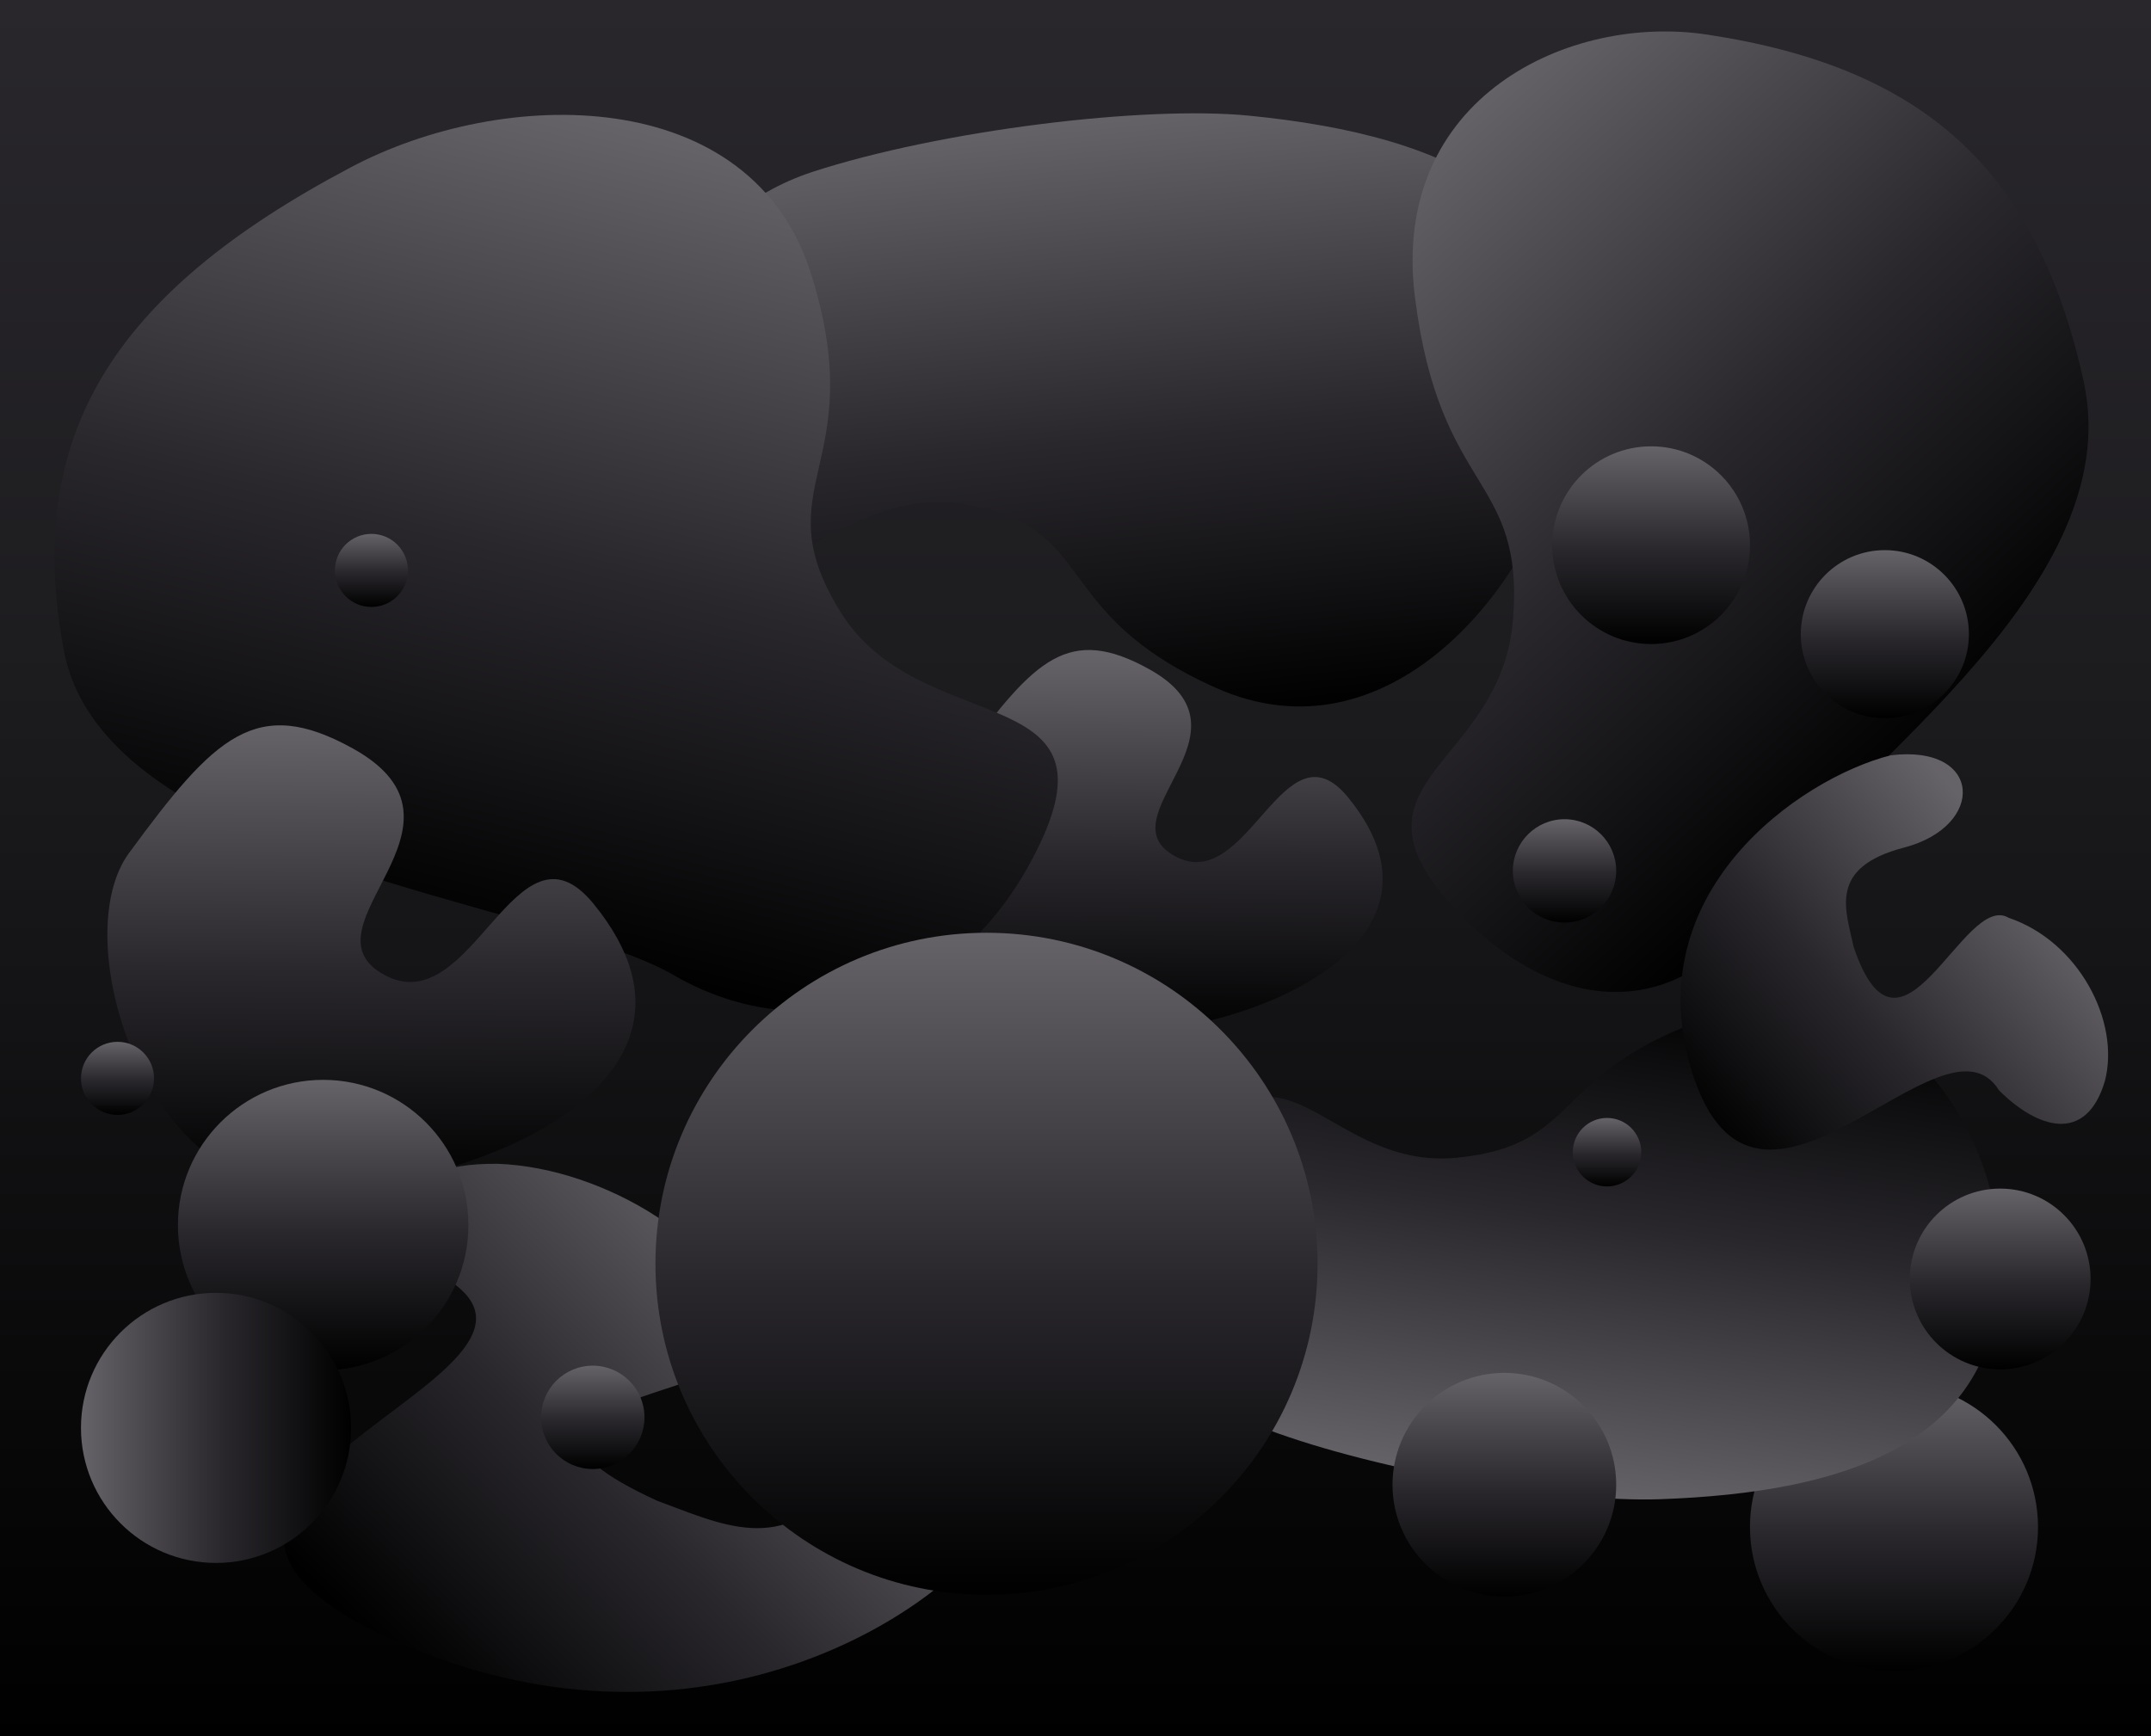
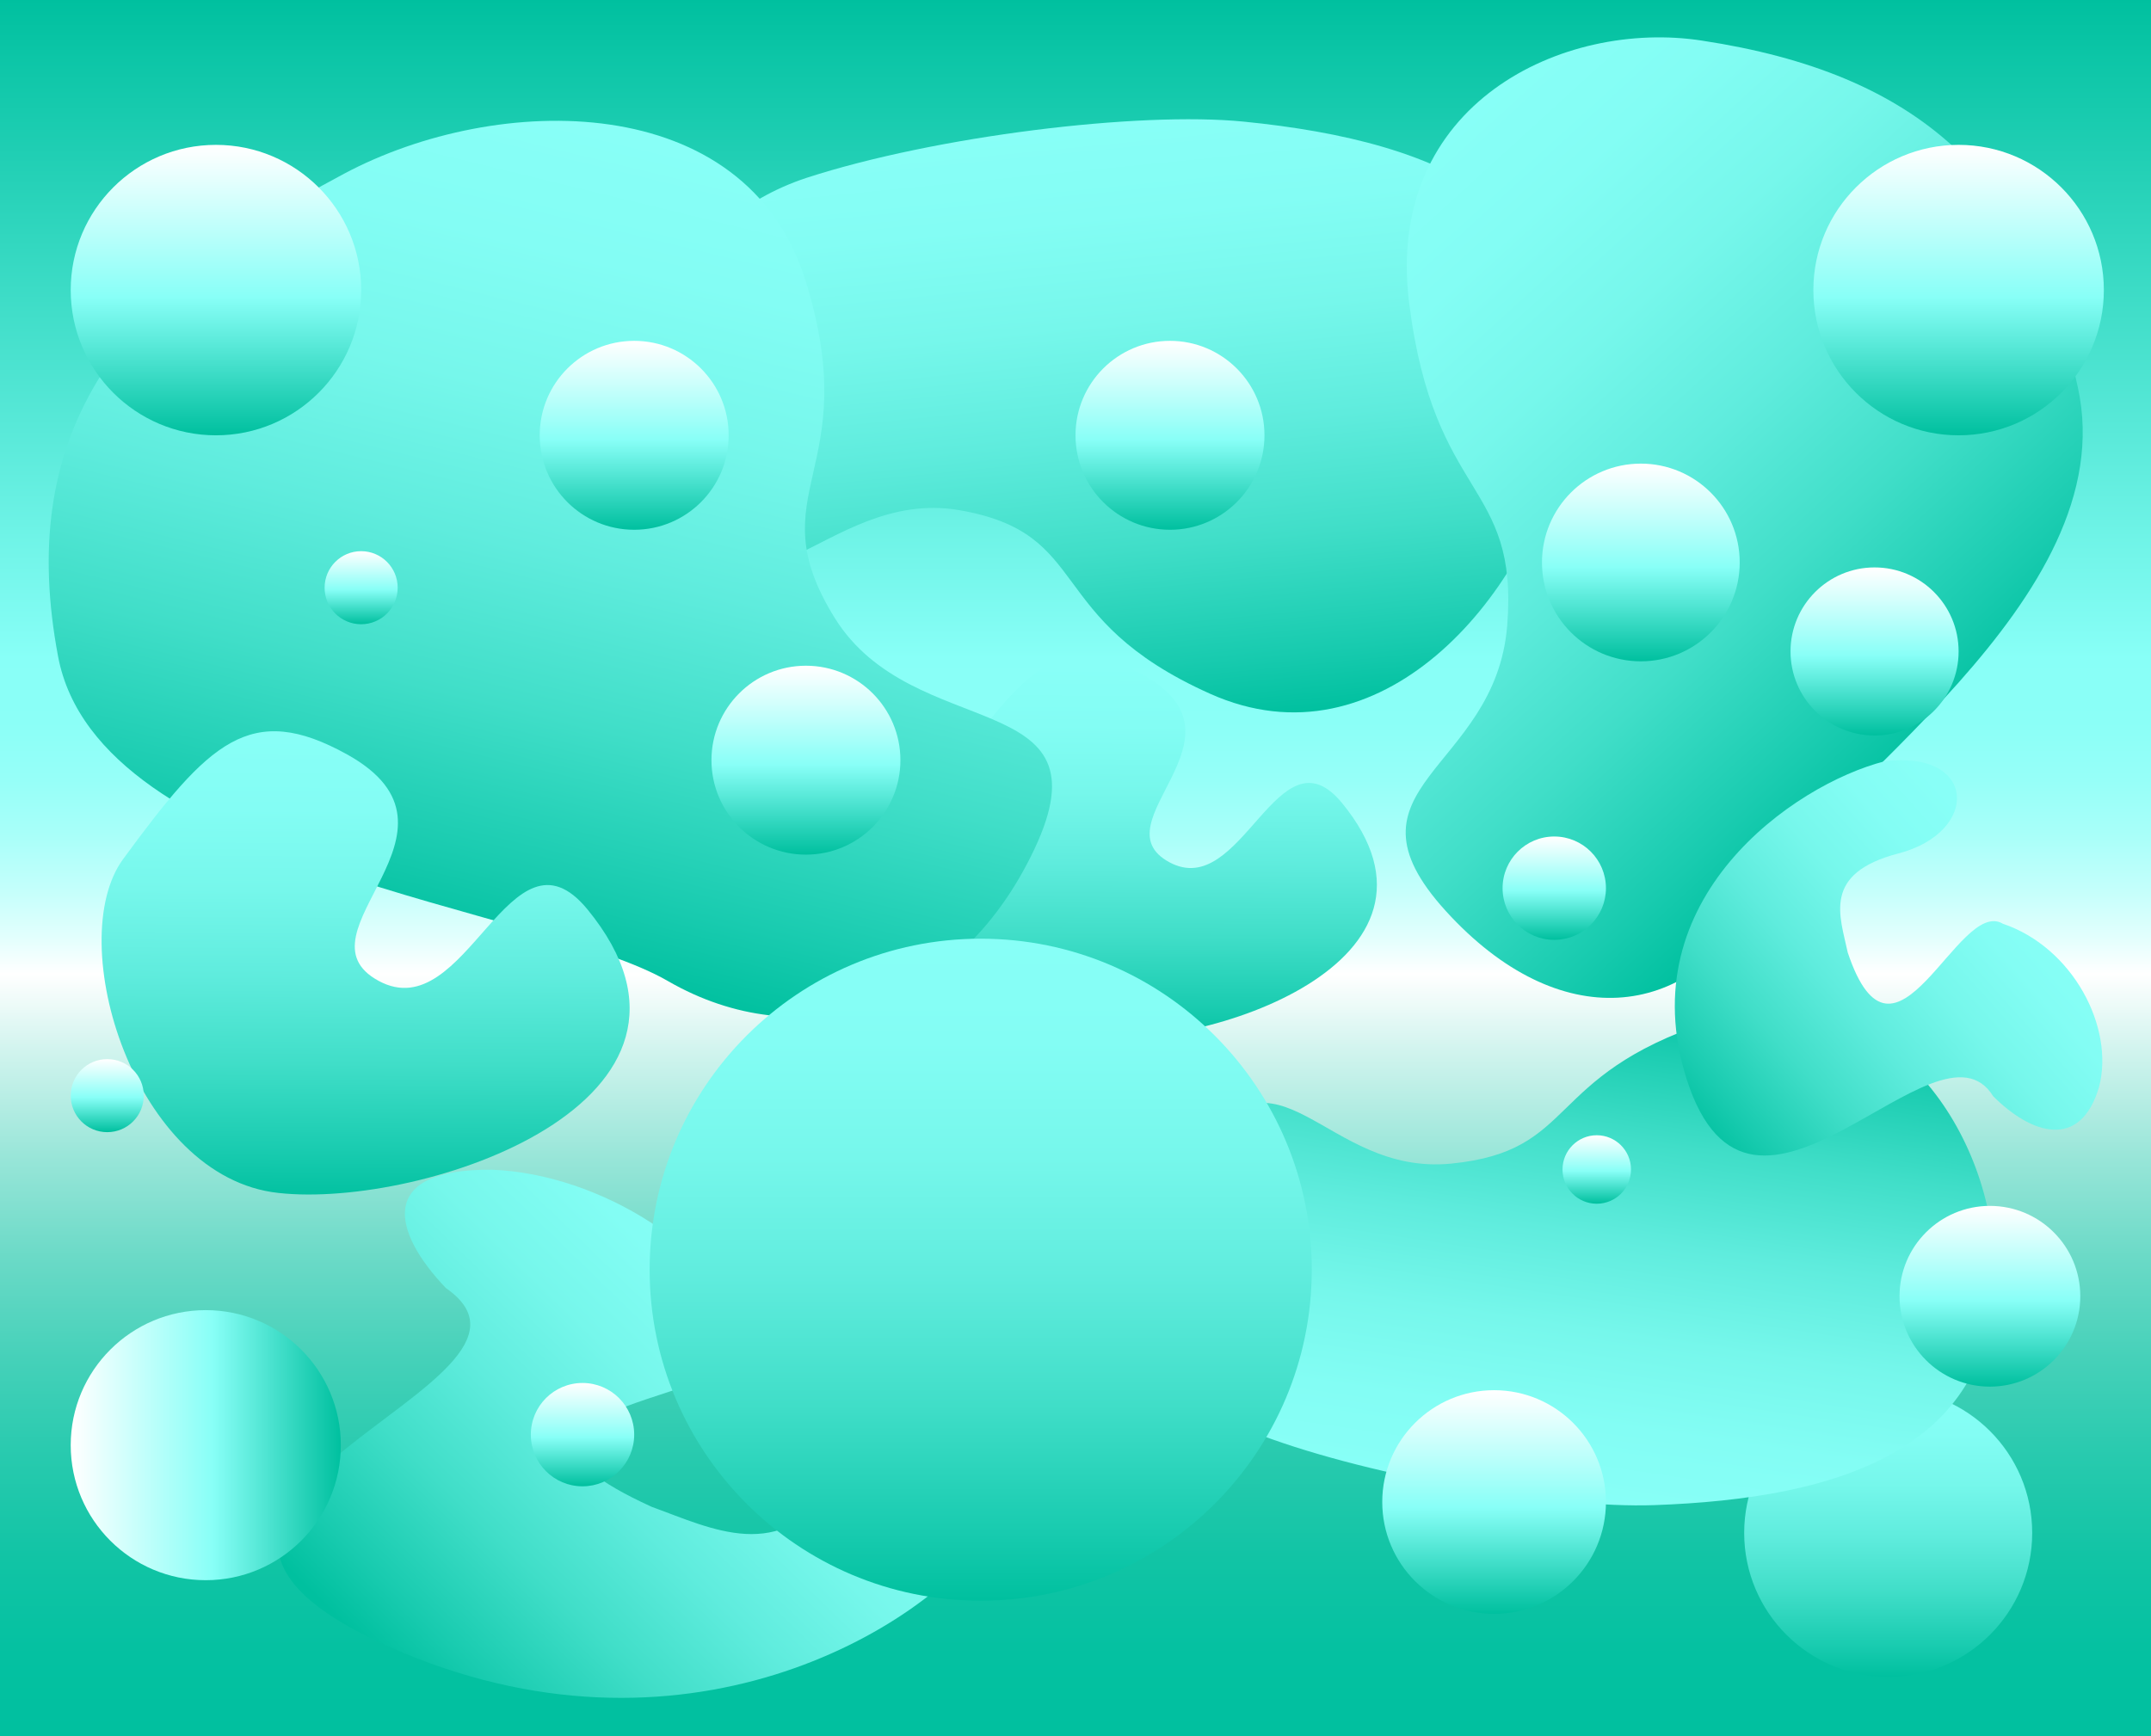
- <svg xmlns="http://www.w3.org/2000/svg" xmlns:xlink="http://www.w3.org/1999/xlink" viewBox="0 0 872 703.57">
+ <svg xmlns="http://www.w3.org/2000/svg" xmlns:xlink="http://www.w3.org/1999/xlink" id="Warstwa_1" data-name="Warstwa 1" viewBox="0 0 872 703.57">
  <defs>
    <style>
      .cls-1 {
-         fill: url(#Gradient_bez_nazwy_10);
+         fill: url(#Gradient_bez_nazwy_34);
      }

      .cls-2 {
-         fill: url(#Gradient_bez_nazwy_61);
+         fill: url(#Gradient_bez_nazwy_38);
      }

      .cls-3 {
-         fill: url(#Gradient_bez_nazwy_61-2);
+         fill: url(#Gradient_bez_nazwy_38-2);
      }

      .cls-4 {
-         fill: url(#Gradient_bez_nazwy_61-3);
+         fill: url(#Gradient_bez_nazwy_38-3);
      }

      .cls-5 {
-         fill: url(#Gradient_bez_nazwy_61-4);
+         fill: url(#Gradient_bez_nazwy_38-4);
      }

      .cls-6 {
-         fill: url(#Gradient_bez_nazwy_61-5);
+         fill: url(#Gradient_bez_nazwy_38-5);
      }

      .cls-7 {
-         fill: url(#Gradient_bez_nazwy_61-6);
+         fill: url(#Gradient_bez_nazwy_38-6);
      }

      .cls-8 {
-         fill: url(#Gradient_bez_nazwy_61-7);
+         fill: url(#Gradient_bez_nazwy_38-7);
      }

      .cls-9 {
-         fill: url(#Gradient_bez_nazwy_61-8);
+         fill: url(#Gradient_bez_nazwy_38-8);
      }

      .cls-10 {
-         fill: url(#Gradient_bez_nazwy_61-9);
+         fill: url(#Gradient_bez_nazwy_38-9);
      }

      .cls-11 {
-         fill: url(#Gradient_bez_nazwy_61-10);
+         fill: url(#Gradient_bez_nazwy_38-10);
      }

      .cls-12 {
-         fill: url(#Gradient_bez_nazwy_61-11);
+         fill: url(#Gradient_bez_nazwy_25);
      }

      .cls-13 {
-         fill: url(#Gradient_bez_nazwy_61-12);
+         fill: url(#Gradient_bez_nazwy_25-2);
      }

      .cls-14 {
-         fill: url(#Gradient_bez_nazwy_61-13);
+         fill: url(#Gradient_bez_nazwy_25-3);
      }

      .cls-15 {
-         fill: url(#Gradient_bez_nazwy_61-14);
+         fill: url(#Gradient_bez_nazwy_25-4);
      }

      .cls-16 {
-         fill: url(#Gradient_bez_nazwy_61-15);
+         fill: url(#Gradient_bez_nazwy_25-5);
      }

      .cls-17 {
-         fill: url(#Gradient_bez_nazwy_61-16);
+         fill: url(#Gradient_bez_nazwy_25-6);
      }

      .cls-18 {
-         fill: url(#Gradient_bez_nazwy_61-17);
+         fill: url(#Gradient_bez_nazwy_25-7);
      }

      .cls-19 {
-         fill: url(#Gradient_bez_nazwy_61-18);
+         fill: url(#Gradient_bez_nazwy_25-8);
      }

      .cls-20 {
-         fill: url(#Gradient_bez_nazwy_61-19);
+         fill: url(#Gradient_bez_nazwy_25-9);
      }

      .cls-21 {
-         fill: url(#Gradient_bez_nazwy_61-20);
+         fill: url(#Gradient_bez_nazwy_25-10);
      }

      .cls-22 {
-         fill: url(#Gradient_bez_nazwy_61-21);
+         fill: url(#Gradient_bez_nazwy_25-11);
+       }
+ 
+       .cls-23 {
+         fill: url(#Gradient_bez_nazwy_25-12);
+       }
+ 
+       .cls-24 {
+         fill: url(#Gradient_bez_nazwy_25-13);
+       }
+ 
+       .cls-25 {
+         fill: url(#Gradient_bez_nazwy_25-14);
+       }
+ 
+       .cls-26 {
+         fill: url(#Gradient_bez_nazwy_25-15);
      }
    </style>
-     <linearGradient id="Gradient_bez_nazwy_10" data-name="Gradient bez nazwy 10" x1="436" y1="251.23" x2="436" y2="958.57" gradientTransform="translate(0 -251.79)" gradientUnits="userSpaceOnUse">
-       <stop offset="0" stop-color="#29272c" />
-       <stop offset="0.37" stop-color="#1d1c1f" />
-       <stop offset="1" />
+     <linearGradient id="Gradient_bez_nazwy_34" data-name="Gradient bez nazwy 34" x1="436.005" y1="452.77" x2="436.005" y2="-254.57" gradientTransform="matrix(1, 0, 0, -1, 0, 452.21)" gradientUnits="userSpaceOnUse">
+       <stop offset="0" stop-color="#00c09f" />
+       <stop offset="0.378" stop-color="#88fff7" />
+       <stop offset="0.415" stop-color="#8bfff7" />
+       <stop offset="0.448" stop-color="#96fff8" />
+       <stop offset="0.479" stop-color="#a8fff9" />
+       <stop offset="0.509" stop-color="#c2fffb" />
+       <stop offset="0.538" stop-color="#e2fffd" />
+       <stop offset="0.559" stop-color="#fff" />
+       <stop offset="0.603" stop-color="#d1f4ee" />
+       <stop offset="0.662" stop-color="#9ae6d9" />
+       <stop offset="0.721" stop-color="#6bdac7" />
+       <stop offset="0.78" stop-color="#45d1b9" />
+       <stop offset="0.837" stop-color="#27caae" />
+       <stop offset="0.894" stop-color="#11c4a5" />
+       <stop offset="0.949" stop-color="#04c1a1" />
+       <stop offset="1" stop-color="#00c09f" />
    </linearGradient>
-     <linearGradient id="Gradient_bez_nazwy_61" data-name="Gradient bez nazwy 61" x1="89.82" y1="686.7" x2="-201.25" y2="543.47" gradientTransform="matrix(-0.47, -0.64, 0.63, -0.4, 41.73, 380.49)" gradientUnits="userSpaceOnUse">
-       <stop offset="0" stop-color="#666368" />
-       <stop offset="0.53" stop-color="#29272c" />
-       <stop offset="1" />
+     <linearGradient id="Gradient_bez_nazwy_38" data-name="Gradient bez nazwy 38" x1="1144.762" y1="-126.954" x2="853.692" y2="16.276" gradientTransform="matrix(-0.47, -0.64, -0.63, 0.4, 889.29, 834.01)" gradientUnits="userSpaceOnUse">
+       <stop offset="0" stop-color="#88fff7" />
+       <stop offset="0.156" stop-color="#83fdf4" />
+       <stop offset="0.331" stop-color="#76f7eb" />
+       <stop offset="0.515" stop-color="#5fecdd" />
+       <stop offset="0.705" stop-color="#40dec8" />
+       <stop offset="0.898" stop-color="#18cbaf" />
+       <stop offset="1" stop-color="#00c09f" />
    </linearGradient>
-     <linearGradient id="Gradient_bez_nazwy_61-2" x1="619.69" y1="226.45" x2="883.85" y2="226.45" gradientTransform="matrix(-0.94, 0.31, -0.68, -0.66, 1088.58, 494.55)" xlink:href="#Gradient_bez_nazwy_61" />
-     <linearGradient id="Gradient_bez_nazwy_61-3" x1="767.81" y1="205.63" x2="767.81" y2="89.03" gradientTransform="matrix(1, 0, 0, -1, 0, 766.38)" xlink:href="#Gradient_bez_nazwy_61" />
-     <linearGradient id="Gradient_bez_nazwy_61-4" x1="181.69" y1="472.83" x2="-28.09" y2="369.6" gradientTransform="matrix(-0.73, 0.71, 0.72, 0.51, 397.86, 231.58)" xlink:href="#Gradient_bez_nazwy_61" />
-     <linearGradient id="Gradient_bez_nazwy_61-5" x1="-576.3" y1="-61" x2="-525.94" y2="85.85" gradientTransform="matrix(-0.95, 0.32, 0.32, 0.95, -53.29, 508.16)" xlink:href="#Gradient_bez_nazwy_61" />
-     <linearGradient id="Gradient_bez_nazwy_61-6" x1="-259.73" y1="1085.83" x2="81.06" y2="1072.74" gradientTransform="matrix(-0.22, 0.96, -0.91, -0.26, 1194.12, 584.93)" xlink:href="#Gradient_bez_nazwy_61" />
-     <linearGradient id="Gradient_bez_nazwy_61-7" x1="-594" y1="268.11" x2="-253.21" y2="255.03" gradientTransform="matrix(0.5, 0.82, 0.56, -0.56, 742.76, 677.68)" xlink:href="#Gradient_bez_nazwy_61" />
-     <linearGradient id="Gradient_bez_nazwy_61-8" x1="-299.85" y1="1117.81" x2="-46.42" y2="1117.81" gradientTransform="matrix(-0.44, 0.5, 0.44, 0.49, 195.42, -47.53)" xlink:href="#Gradient_bez_nazwy_61" />
-     <linearGradient id="Gradient_bez_nazwy_61-9" x1="-262.26" y1="-136.36" x2="-201.33" y2="41.31" gradientTransform="matrix(-0.95, 0.32, 0.32, 0.95, -53.29, 508.16)" xlink:href="#Gradient_bez_nazwy_61" />
-     <linearGradient id="Gradient_bez_nazwy_61-10" x1="399.92" y1="388.18" x2="399.92" y2="120.14" gradientTransform="matrix(1, 0, 0, -1, 0, 766.38)" xlink:href="#Gradient_bez_nazwy_61" />
-     <linearGradient id="Gradient_bez_nazwy_61-11" x1="609.86" y1="209.71" x2="609.86" y2="119.17" gradientTransform="matrix(1, 0, 0, -1, 0, 766.38)" xlink:href="#Gradient_bez_nazwy_61" />
-     <linearGradient id="Gradient_bez_nazwy_61-12" x1="634.25" y1="434.22" x2="634.25" y2="392.37" gradientTransform="matrix(1, 0, 0, -1, 0, 766.38)" xlink:href="#Gradient_bez_nazwy_61" />
-     <linearGradient id="Gradient_bez_nazwy_61-13" x1="240.31" y1="212.65" x2="240.31" y2="170.81" gradientTransform="matrix(1, 0, 0, -1, 0, 766.38)" xlink:href="#Gradient_bez_nazwy_61" />
-     <linearGradient id="Gradient_bez_nazwy_61-14" x1="810.86" y1="284.45" x2="810.86" y2="211.28" gradientTransform="matrix(1, 0, 0, -1, 0, 766.38)" xlink:href="#Gradient_bez_nazwy_61" />
-     <linearGradient id="Gradient_bez_nazwy_61-15" x1="651.48" y1="313.09" x2="651.48" y2="285.37" gradientTransform="matrix(1, 0, 0, -1, 0, 766.38)" xlink:href="#Gradient_bez_nazwy_61" />
-     <linearGradient id="Gradient_bez_nazwy_61-16" x1="150.57" y1="549.91" x2="150.57" y2="520.32" gradientTransform="matrix(1, 0, 0, -1, 0, 766.38)" xlink:href="#Gradient_bez_nazwy_61" />
-     <linearGradient id="Gradient_bez_nazwy_61-17" x1="47.64" y1="343.97" x2="47.64" y2="314.38" gradientTransform="matrix(1, 0, 0, -1, 0, 766.38)" xlink:href="#Gradient_bez_nazwy_61" />
-     <linearGradient id="Gradient_bez_nazwy_61-18" x1="764.1" y1="543.31" x2="764.1" y2="475.28" gradientTransform="matrix(1, 0, 0, -1, 0, 766.38)" xlink:href="#Gradient_bez_nazwy_61" />
-     <linearGradient id="Gradient_bez_nazwy_61-19" x1="131.01" y1="328.54" x2="131.01" y2="210.95" gradientTransform="matrix(1, 0, 0, -1, 0, 766.38)" xlink:href="#Gradient_bez_nazwy_61" />
-     <linearGradient id="Gradient_bez_nazwy_61-20" x1="32.83" y1="578.95" x2="142.33" y2="578.95" gradientTransform="matrix(1, 0, 0, 1, 0, 0)" xlink:href="#Gradient_bez_nazwy_61" />
-     <linearGradient id="Gradient_bez_nazwy_61-21" x1="669.35" y1="585.41" x2="669.35" y2="505.36" gradientTransform="matrix(1, 0, 0, -1, 0, 766.38)" xlink:href="#Gradient_bez_nazwy_61" />
+     <linearGradient id="Gradient_bez_nazwy_38-2" x1="1100.182" y1="-383.607" x2="1364.342" y2="-383.607" gradientTransform="matrix(-0.94, 0.31, 0.68, 0.66, 1647.9, 454.77)" xlink:href="#Gradient_bez_nazwy_38" />
+     <linearGradient id="Gradient_bez_nazwy_38-3" x1="765.459" y1="-167.231" x2="765.459" y2="-50.631" gradientTransform="translate(0 730.38)" xlink:href="#Gradient_bez_nazwy_38" />
+     <linearGradient id="Gradient_bez_nazwy_38-4" x1="571.662" y1="508.067" x2="361.733" y2="611.371" gradientTransform="matrix(-0.73, 0.71, -0.72, -0.51, 1387.4, 457.5)" xlink:href="#Gradient_bez_nazwy_38" />
+     <linearGradient id="Gradient_bez_nazwy_38-5" x1="135.535" y1="879.042" x2="185.895" y2="732.192" gradientTransform="translate(880.21 1059.9) rotate(161.384)" xlink:href="#Gradient_bez_nazwy_38" />
+     <linearGradient id="Gradient_bez_nazwy_38-6" x1="-48.613" y1="-1224.913" x2="292.177" y2="-1211.823" gradientTransform="matrix(-0.22, 0.96, 0.91, 0.26, 1367.38, 421.45)" xlink:href="#Gradient_bez_nazwy_38" />
+     <linearGradient id="Gradient_bez_nazwy_38-7" x1="-745.644" y1="343.436" x2="-404.854" y2="356.516" gradientTransform="matrix(0.5, 0.82, -0.56, 0.56, 1158.96, 461.72)" xlink:href="#Gradient_bez_nazwy_38" />
+     <linearGradient id="Gradient_bez_nazwy_38-8" x1="256.046" y1="71.074" x2="509.476" y2="71.074" gradientTransform="matrix(-0.44, 0.5, -0.44, -0.49, 960.14, 258.77)" xlink:href="#Gradient_bez_nazwy_38" />
+     <linearGradient id="Gradient_bez_nazwy_38-9" x1="448.588" y1="954.064" x2="509.518" y2="776.394" gradientTransform="translate(880.21 1059.9) rotate(161.384)" xlink:href="#Gradient_bez_nazwy_38" />
+     <linearGradient id="Gradient_bez_nazwy_38-10" x1="397.569" y1="-349.781" x2="397.569" y2="-81.741" gradientTransform="translate(0 730.38)" xlink:href="#Gradient_bez_nazwy_38" />
+     <linearGradient id="Gradient_bez_nazwy_25" data-name="Gradient bez nazwy 25" x1="605.695" y1="-166.712" x2="605.695" y2="-76.172" gradientTransform="translate(0 730.38)" gradientUnits="userSpaceOnUse">
+       <stop offset="0.005" stop-color="#fff" />
+       <stop offset="0.525" stop-color="#88fff7" />
+       <stop offset="1" stop-color="#00c09f" />
+     </linearGradient>
+     <linearGradient id="Gradient_bez_nazwy_25-2" x1="630.085" y1="-391.212" x2="630.085" y2="-349.362" xlink:href="#Gradient_bez_nazwy_25" />
+     <linearGradient id="Gradient_bez_nazwy_25-3" x1="236.145" y1="-169.642" x2="236.145" y2="-127.802" xlink:href="#Gradient_bez_nazwy_25" />
+     <linearGradient id="Gradient_bez_nazwy_25-4" x1="806.695" y1="-241.442" x2="806.695" y2="-168.272" xlink:href="#Gradient_bez_nazwy_25" />
+     <linearGradient id="Gradient_bez_nazwy_25-5" x1="647.315" y1="-270.082" x2="647.315" y2="-242.362" xlink:href="#Gradient_bez_nazwy_25" />
+     <linearGradient id="Gradient_bez_nazwy_25-6" x1="146.405" y1="-506.902" x2="146.405" y2="-477.312" xlink:href="#Gradient_bez_nazwy_25" />
+     <linearGradient id="Gradient_bez_nazwy_25-7" x1="43.475" y1="-300.952" x2="43.475" y2="-271.362" xlink:href="#Gradient_bez_nazwy_25" />
+     <linearGradient id="Gradient_bez_nazwy_25-8" x1="759.935" y1="-500.312" x2="759.935" y2="-432.282" xlink:href="#Gradient_bez_nazwy_25" />
+     <linearGradient id="Gradient_bez_nazwy_25-9" x1="87.545" y1="-671.642" x2="87.545" y2="-554.052" xlink:href="#Gradient_bez_nazwy_25" />
+     <linearGradient id="Gradient_bez_nazwy_25-10" x1="794.005" y1="-671.642" x2="794.005" y2="-554.052" xlink:href="#Gradient_bez_nazwy_25" />
+     <linearGradient id="Gradient_bez_nazwy_25-11" x1="257.095" y1="-592.182" x2="257.095" y2="-515.693" xlink:href="#Gradient_bez_nazwy_25" />
+     <linearGradient id="Gradient_bez_nazwy_25-12" x1="326.721" y1="-460.458" x2="326.721" y2="-383.969" xlink:href="#Gradient_bez_nazwy_25" />
+     <linearGradient id="Gradient_bez_nazwy_25-13" x1="474.305" y1="-592.182" x2="474.305" y2="-515.693" xlink:href="#Gradient_bez_nazwy_25" />
+     <linearGradient id="Gradient_bez_nazwy_25-14" x1="28.665" y1="118.042" x2="138.165" y2="118.042" gradientTransform="matrix(1, 0, 0, -1, 0, 704)" xlink:href="#Gradient_bez_nazwy_25" />
+     <linearGradient id="Gradient_bez_nazwy_25-15" x1="665.185" y1="-542.402" x2="665.185" y2="-462.352" xlink:href="#Gradient_bez_nazwy_25" />
  </defs>
-   <g id="Warstwa_2" data-name="Warstwa 2">
+   <g id="bggradient">
    <rect class="cls-1" x="-0.32" y="-0.56" width="872.65" height="707.34" />
  </g>
-   <g id="Warstwa_1" data-name="Warstwa 1">
-     <path class="cls-2" d="M506.58,46.92C464,42.68,381.46,52.76,329.25,69.73c-52.43,17.36-79.05,71.16-51.69,132.85s58.76-7.54,113.57,1.85,33.49,43.92,101.81,74.47C561.69,309.69,621,240.28,635.21,178.37,657.53,82.22,586.19,54.86,506.58,46.92Z" />
-     <path class="cls-3" d="M403.89,619c18.37-41.34-38.42-54.75-62.66-19.66-22.6,32.71-50.17,18.09-74.69,9.22-92.54-42.31,51.39-43.21,37.75-68.16-8.43-35.91-59.14-67-102.55-68.52-46.61-.47-40.6,25-18.6,48,56.92,39.45-157.68,85.74-22.72,145.54C278.63,717.8,377.05,658.4,403.89,619Z" />
-     <circle class="cls-4" cx="767.81" cy="619.13" r="58.38" />
-     <path class="cls-5" d="M810.49,503.79C806.73,451,762.72,389.5,695.1,411.91c-67.19,22.23-52.8,52.38-104.45,57.49s-70.09-54.76-104.38-4.24-17.94,97.17,27.52,114.46c45.32,16.94,119.51,29.65,159.14,28.25C747.08,605.24,816.57,585.86,810.49,503.79Z" />
-     <path class="cls-6" d="M546.41,323.2c-26-31.58-40.54,39.94-70,24s35.33-50.35-10.55-75.88c-32.46-18-46.36-4.09-75,35-20.33,27.68,3.79,106.68,52,111.92C491.28,423.61,599,387.4,546.41,323.2Z" />
-     <path class="cls-7" d="M141.91,68c61.92-33,162.86-34.56,187.07,43.62,24.1,77.65-20.17,85.11,11.77,136.53s112.46,27.22,80.87,93.89-95.78,83.68-148.3,53.45c-52-30.34-231.1-44.85-247.43-131.76S45.52,119,141.91,68Z" />
-     <path class="cls-8" d="M692.4,14.08c-56-8.73-129,25.41-118.78,106.46,10.12,80.53,44.5,71.82,39.73,130.79S542.3,316.26,588.49,367s98.22,43.82,125.22-2.76c26.61-46.5,149.92-123.15,131-209.52S779.52,27.36,692.4,14.08Z" />
-     <path class="cls-9" d="M766.44,306.25c37.37-4.56,38.68,28.74,5.47,37.4-31,8.08-23.62,25.35-20.5,40.14,19.06,57,44.61-22.61,62.9-11.65,28.27,9.55,45.3,41.89,39,66.15-7.64,25.9-27.65,19.11-42.93,3.79-22.84-36.92-98.13,75.73-124.35-7.2C663.09,362.24,729.2,315.77,766.44,306.25Z" />
-     <path class="cls-10" d="M240.5,366.31c-31.44-38.21-49,48.32-84.64,29s42.74-60.92-12.76-91.8c-39.28-21.8-56.09-4.95-90.81,42.38C27.7,379.37,56.87,475,115.2,481.29,173.81,487.8,304.16,444,240.5,366.31Z" />
-     <circle class="cls-11" cx="399.92" cy="512.41" r="134.21" />
+   <g id="big-blobs">
+     <path class="cls-2" d="M504.229,49.319c-42.58-4.24-125.12,5.84-177.33,22.81-52.43,17.36-79.05,71.16-51.69,132.85s58.76-7.54,113.57,1.85,33.49,43.92,101.81,74.47c68.75,30.79,128.06-38.62,142.27-100.53C655.179,84.619,583.839,57.259,504.229,49.319Z" />
+     <path class="cls-3" d="M401.539,621.4c18.37-41.34-38.42-54.75-62.66-19.66-22.6,32.71-50.17,18.09-74.69,9.22-92.54-42.31,51.39-43.21,37.75-68.16-8.43-35.91-59.14-67-102.55-68.52-46.61-.47-40.6,25-18.6,48,56.92,39.45-157.68,85.74-22.72,145.54C276.279,720.2,374.7,660.8,401.539,621.4Z" />
+     <circle class="cls-4" cx="765.459" cy="621.529" r="58.38" />
+     <path class="cls-5" d="M808.139,506.189c-3.76-52.79-47.771-114.29-115.391-91.88-67.19,22.23-52.8,52.38-104.45,57.49s-70.09-54.76-104.38-4.24-17.94,97.17,27.521,114.46c45.32,16.94,119.51,29.65,159.14,28.25C744.729,607.639,814.219,588.259,808.139,506.189Z" />
+     <path class="cls-6" d="M544.058,325.6c-26-31.58-40.54,39.94-70,24s35.331-50.35-10.549-75.88c-32.46-18-46.36-4.09-75,35-20.33,27.68,3.79,106.68,52,111.92C488.929,426.009,596.649,389.8,544.058,325.6Z" />
+     <path class="cls-7" d="M139.559,70.4c61.92-33,162.86-34.56,187.07,43.62,24.1,77.65-20.17,85.11,11.77,136.53s112.46,27.22,80.87,93.89-95.78,83.68-148.3,53.45c-52-30.34-231.1-44.85-247.43-131.76S43.169,121.4,139.559,70.4Z" />
+     <path class="cls-8" d="M690.049,16.479c-56-8.73-129,25.41-118.78,106.46,10.12,80.53,44.5,71.82,39.729,130.79s-71.049,64.93-24.859,115.67,98.219,43.82,125.219-2.76c26.61-46.5,149.92-123.15,131-209.52S777.169,29.759,690.049,16.479Z" />
+     <path class="cls-9" d="M764.089,308.649c37.37-4.56,38.68,28.74,5.469,37.4-31,8.08-23.619,25.35-20.5,40.14,19.06,57,44.61-22.61,62.9-11.65,28.27,9.55,45.3,41.89,39,66.15-7.64,25.9-27.651,19.11-42.93,3.79-22.84-36.92-98.13,75.73-124.35-7.2C660.739,364.639,726.849,318.169,764.089,308.649Z" />
+     <path class="cls-10" d="M238.149,368.709c-31.44-38.21-49,48.32-84.64,29s42.74-60.92-12.76-91.8c-39.28-21.8-56.09-4.95-90.81,42.38-24.59,33.48,4.58,129.11,62.91,135.4C171.459,490.2,301.809,446.4,238.149,368.709Z" />
+     <circle class="cls-11" cx="397.569" cy="514.809" r="134.21" />
  </g>
-   <g id="Warstwa_4" data-name="Warstwa 4">
-     <circle class="cls-12" cx="609.86" cy="602" r="45.34" />
-     <circle class="cls-13" cx="634.25" cy="353.11" r="20.95" />
-     <circle class="cls-14" cx="240.31" cy="574.68" r="20.95" />
-     <circle class="cls-15" cx="810.86" cy="518.57" r="36.64" />
-     <circle class="cls-16" cx="651.48" cy="467.17" r="13.88" />
-     <circle class="cls-17" cx="150.57" cy="231.28" r="14.81" />
-     <circle class="cls-18" cx="47.64" cy="437.23" r="14.81" />
-     <circle class="cls-19" cx="764.1" cy="257.13" r="34.07" />
-     <circle class="cls-20" cx="131.01" cy="496.72" r="58.88" />
-     <circle class="cls-21" cx="87.58" cy="578.95" r="54.75" />
-     <circle class="cls-22" cx="669.35" cy="221.05" r="40.08" />
-   </g>
-   <g id="Warstwa_5" data-name="Warstwa 5">
-     <text />
+   <g id="bubles">
+     <circle class="cls-12" cx="605.695" cy="609.008" r="45.34" />
+     <circle class="cls-13" cx="630.085" cy="360.118" r="20.95" />
+     <circle class="cls-14" cx="236.145" cy="581.688" r="20.95" />
+     <circle class="cls-15" cx="806.695" cy="525.578" r="36.64" />
+     <circle class="cls-16" cx="647.315" cy="474.178" r="13.88" />
+     <circle class="cls-17" cx="146.405" cy="238.288" r="14.81" />
+     <circle class="cls-18" cx="43.475" cy="444.238" r="14.81" />
+     <circle class="cls-19" cx="759.935" cy="264.138" r="34.07" />
+     <circle class="cls-20" cx="87.545" cy="117.618" r="58.88" />
+     <circle class="cls-21" cx="794.005" cy="117.618" r="58.88" />
+     <circle class="cls-22" cx="257.095" cy="176.498" r="38.3" />
+     <circle class="cls-23" cx="326.721" cy="308.222" r="38.3" />
+     <circle class="cls-24" cx="474.305" cy="176.498" r="38.3" />
+     <circle class="cls-25" cx="83.415" cy="585.958" r="54.75" />
+     <circle class="cls-26" cx="665.185" cy="228.058" r="40.08" />
  </g>
</svg>
